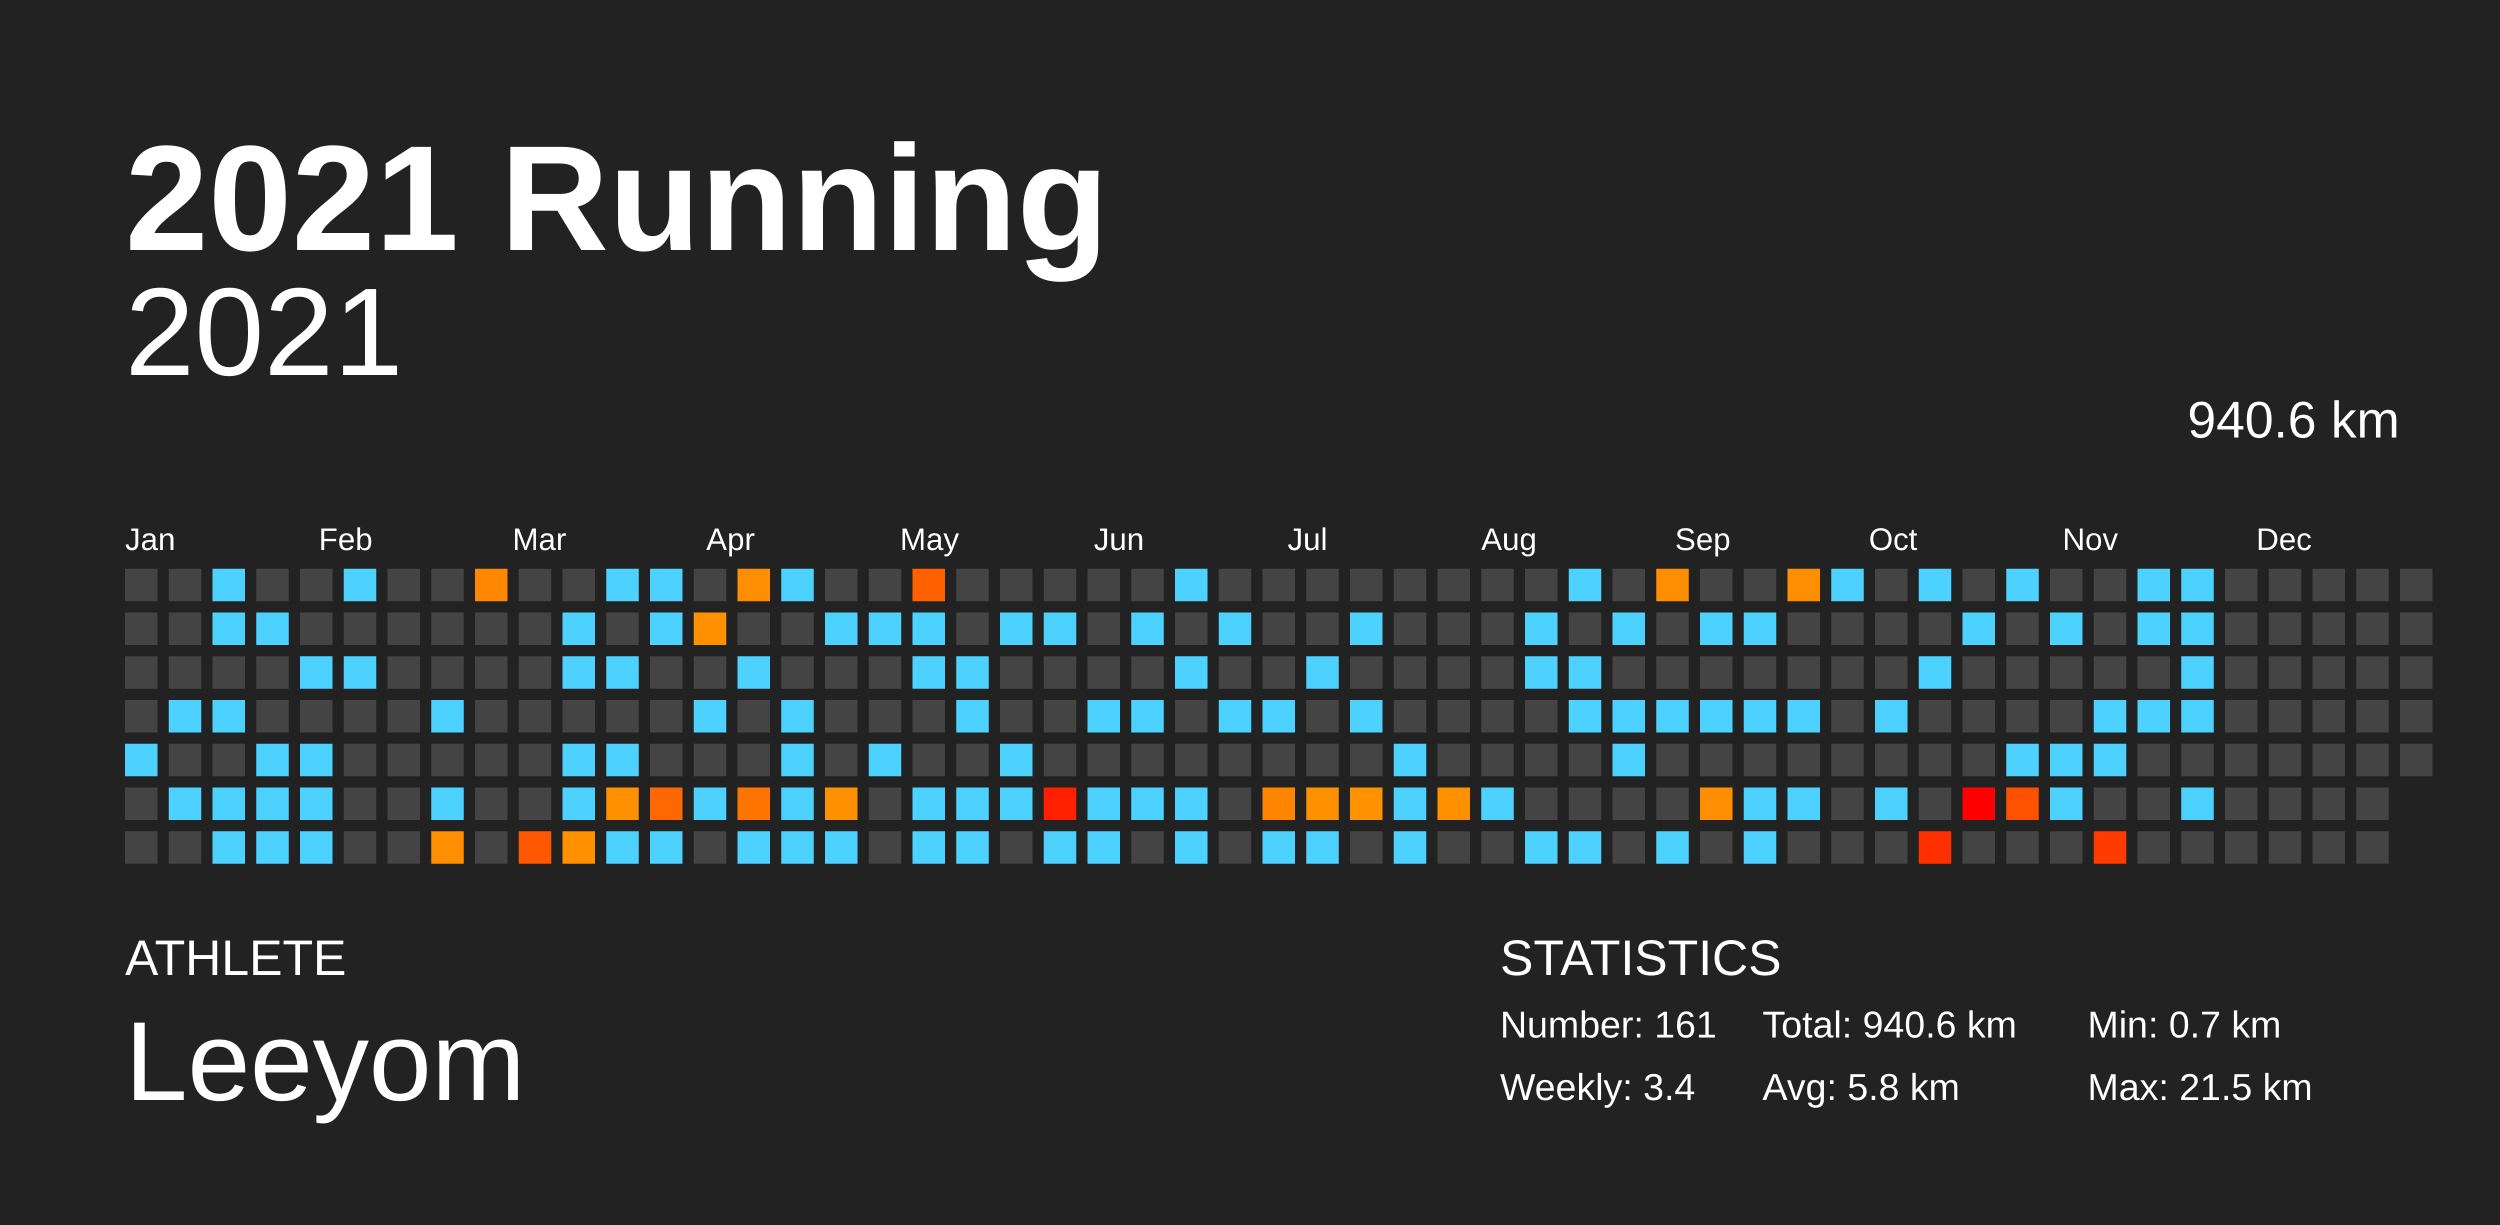
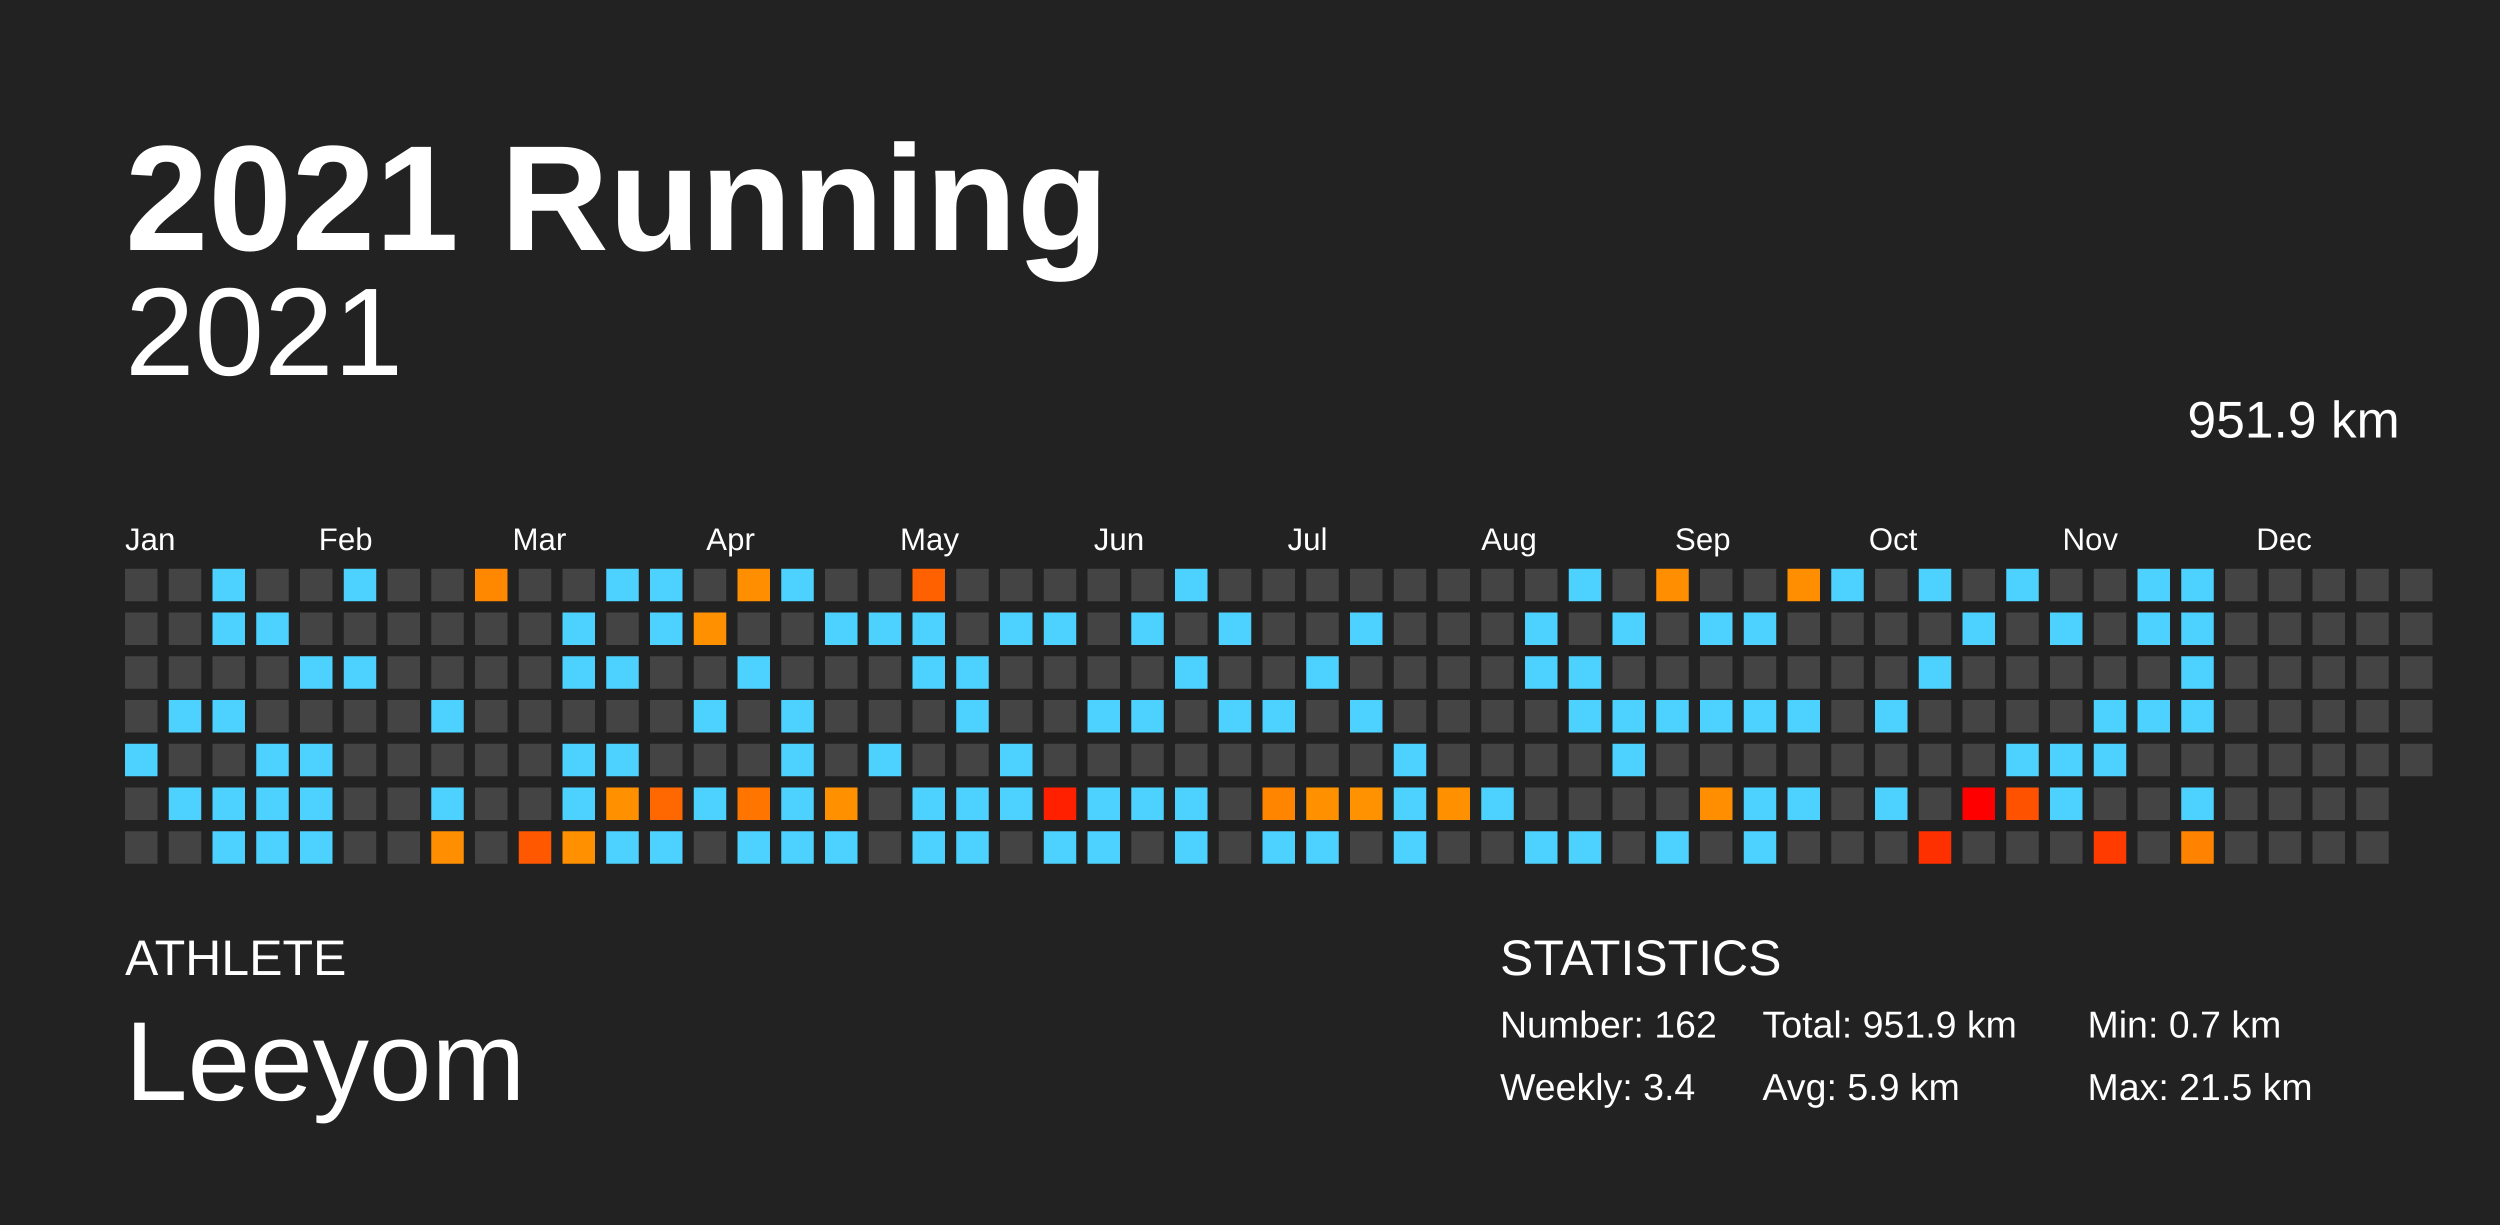
<svg xmlns="http://www.w3.org/2000/svg" baseProfile="full" height="98mm" version="1.1" viewBox="0,0,200,98" width="200mm">
  <defs />
  <rect fill="#222222" height="98" width="200" x="0" y="0" />
  <text fill="#FFFFFF" style="font-size:12px; font-family:Arial; font-weight:bold;" x="10" y="20">2021 Running</text>
  <text fill="#FFFFFF" style="font-size:4px; font-family:Arial" x="10" y="78">ATHLETE</text>
  <text fill="#FFFFFF" style="font-size:9px; font-family:Arial" x="10" y="88">Leeyom</text>
  <text fill="#FFFFFF" style="font-size:4px; font-family:Arial" x="120" y="78">STATISTICS</text>
-   <text fill="#FFFFFF" style="font-size:3px; font-family:Arial" x="120" y="83">Number: 161</text>
+   <text fill="#FFFFFF" style="font-size:3px; font-family:Arial" x="120" y="83">Number: 162</text>
  <text fill="#FFFFFF" style="font-size:3px; font-family:Arial" x="120" y="88">Weekly: 3.4</text>
-   <text fill="#FFFFFF" style="font-size:3px; font-family:Arial" x="141" y="83">Total: 940.6 km</text>
-   <text fill="#FFFFFF" style="font-size:3px; font-family:Arial" x="141" y="88">Avg: 5.8 km</text>
+   <text fill="#FFFFFF" style="font-size:3px; font-family:Arial" x="141" y="83">Total: 951.9 km</text>
+   <text fill="#FFFFFF" style="font-size:3px; font-family:Arial" x="141" y="88">Avg: 5.9 km</text>
  <text fill="#FFFFFF" style="font-size:3px; font-family:Arial" x="167" y="83">Min: 0.7 km</text>
  <text fill="#FFFFFF" style="font-size:3px; font-family:Arial" x="167" y="88">Max: 21.5 km</text>
  <text alignment-baseline="hanging" fill="#FFFFFF" style="font-size:10.0px; font-family:Arial;" x="10" y="30">2021</text>
-   <text alignment-baseline="hanging" fill="#FFFFFF" style="font-size:4.125px; font-family:Arial;" x="175" y="35">940.6 km</text>
+   <text alignment-baseline="hanging" fill="#FFFFFF" style="font-size:4.125px; font-family:Arial;" x="175" y="35">951.9 km</text>
  <text fill="#FFFFFF" style="font-size:2.5px; font-family:Arial" x="10.0" y="44">Jan</text>
  <text fill="#FFFFFF" style="font-size:2.5px; font-family:Arial" x="25.5" y="44">Feb</text>
  <text fill="#FFFFFF" style="font-size:2.5px; font-family:Arial" x="41.0" y="44">Mar</text>
  <text fill="#FFFFFF" style="font-size:2.5px; font-family:Arial" x="56.5" y="44">Apr</text>
  <text fill="#FFFFFF" style="font-size:2.5px; font-family:Arial" x="72.0" y="44">May</text>
  <text fill="#FFFFFF" style="font-size:2.5px; font-family:Arial" x="87.5" y="44">Jun</text>
  <text fill="#FFFFFF" style="font-size:2.5px; font-family:Arial" x="103.0" y="44">Jul</text>
  <text fill="#FFFFFF" style="font-size:2.5px; font-family:Arial" x="118.5" y="44">Aug</text>
  <text fill="#FFFFFF" style="font-size:2.5px; font-family:Arial" x="134.0" y="44">Sep</text>
  <text fill="#FFFFFF" style="font-size:2.5px; font-family:Arial" x="149.5" y="44">Oct</text>
  <text fill="#FFFFFF" style="font-size:2.5px; font-family:Arial" x="165.0" y="44">Nov</text>
  <text fill="#FFFFFF" style="font-size:2.5px; font-family:Arial" x="180.5" y="44">Dec</text>
  <rect fill="#444444" height="2.6" width="2.6" x="10.0" y="45.5" />
  <rect fill="#444444" height="2.6" width="2.6" x="10.0" y="49.0" />
  <rect fill="#444444" height="2.6" width="2.6" x="10.0" y="52.5" />
  <rect fill="#444444" height="2.6" width="2.6" x="10.0" y="56.0" />
  <rect fill="#4dd2ff" height="2.6" width="2.6" x="10.0" y="59.5" />
  <rect fill="#444444" height="2.6" width="2.6" x="10.0" y="63.0" />
  <rect fill="#444444" height="2.6" width="2.6" x="10.0" y="66.5" />
  <rect fill="#444444" height="2.6" width="2.6" x="13.5" y="45.5" />
  <rect fill="#444444" height="2.6" width="2.6" x="13.5" y="49.0" />
  <rect fill="#444444" height="2.6" width="2.6" x="13.5" y="52.5" />
  <rect fill="#4dd2ff" height="2.6" width="2.6" x="13.5" y="56.0" />
  <rect fill="#444444" height="2.6" width="2.6" x="13.5" y="59.5" />
  <rect fill="#4dd2ff" height="2.6" width="2.6" x="13.5" y="63.0" />
  <rect fill="#444444" height="2.6" width="2.6" x="13.5" y="66.5" />
  <rect fill="#4dd2ff" height="2.6" width="2.6" x="17.0" y="45.5" />
  <rect fill="#4dd2ff" height="2.6" width="2.6" x="17.0" y="49.0" />
  <rect fill="#444444" height="2.6" width="2.6" x="17.0" y="52.5" />
  <rect fill="#4dd2ff" height="2.6" width="2.6" x="17.0" y="56.0" />
  <rect fill="#444444" height="2.6" width="2.6" x="17.0" y="59.5" />
  <rect fill="#4dd2ff" height="2.6" width="2.6" x="17.0" y="63.0" />
  <rect fill="#4dd2ff" height="2.6" width="2.6" x="17.0" y="66.5" />
  <rect fill="#444444" height="2.6" width="2.6" x="20.5" y="45.5" />
  <rect fill="#4dd2ff" height="2.6" width="2.6" x="20.5" y="49.0" />
  <rect fill="#444444" height="2.6" width="2.6" x="20.5" y="52.5" />
  <rect fill="#444444" height="2.6" width="2.6" x="20.5" y="56.0" />
  <rect fill="#4dd2ff" height="2.6" width="2.6" x="20.5" y="59.5" />
  <rect fill="#4dd2ff" height="2.6" width="2.6" x="20.5" y="63.0" />
  <rect fill="#4dd2ff" height="2.6" width="2.6" x="20.5" y="66.5" />
  <rect fill="#444444" height="2.6" width="2.6" x="24.0" y="45.5" />
  <rect fill="#444444" height="2.6" width="2.6" x="24.0" y="49.0" />
  <rect fill="#4dd2ff" height="2.6" width="2.6" x="24.0" y="52.5" />
  <rect fill="#444444" height="2.6" width="2.6" x="24.0" y="56.0" />
  <rect fill="#4dd2ff" height="2.6" width="2.6" x="24.0" y="59.5" />
  <rect fill="#4dd2ff" height="2.6" width="2.6" x="24.0" y="63.0" />
  <rect fill="#4dd2ff" height="2.6" width="2.6" x="24.0" y="66.5" />
  <rect fill="#4dd2ff" height="2.6" width="2.6" x="27.5" y="45.5" />
  <rect fill="#444444" height="2.6" width="2.6" x="27.5" y="49.0" />
  <rect fill="#4dd2ff" height="2.6" width="2.6" x="27.5" y="52.5" />
  <rect fill="#444444" height="2.6" width="2.6" x="27.5" y="56.0" />
  <rect fill="#444444" height="2.6" width="2.6" x="27.5" y="59.5" />
  <rect fill="#444444" height="2.6" width="2.6" x="27.5" y="63.0" />
  <rect fill="#444444" height="2.6" width="2.6" x="27.5" y="66.5" />
  <rect fill="#444444" height="2.6" width="2.6" x="31.0" y="45.5" />
  <rect fill="#444444" height="2.6" width="2.6" x="31.0" y="49.0" />
  <rect fill="#444444" height="2.6" width="2.6" x="31.0" y="52.5" />
  <rect fill="#444444" height="2.6" width="2.6" x="31.0" y="56.0" />
  <rect fill="#444444" height="2.6" width="2.6" x="31.0" y="59.5" />
  <rect fill="#444444" height="2.6" width="2.6" x="31.0" y="63.0" />
  <rect fill="#444444" height="2.6" width="2.6" x="31.0" y="66.5" />
  <rect fill="#444444" height="2.6" width="2.6" x="34.5" y="45.5" />
  <rect fill="#444444" height="2.6" width="2.6" x="34.5" y="49.0" />
  <rect fill="#444444" height="2.6" width="2.6" x="34.5" y="52.5" />
  <rect fill="#4dd2ff" height="2.6" width="2.6" x="34.5" y="56.0" />
  <rect fill="#444444" height="2.6" width="2.6" x="34.5" y="59.5" />
  <rect fill="#4dd2ff" height="2.6" width="2.6" x="34.5" y="63.0" />
  <rect fill="#ff8f00" height="2.6" width="2.6" x="34.5" y="66.5" />
  <rect fill="#ff8800" height="2.6" width="2.6" x="38.0" y="45.5" />
  <rect fill="#444444" height="2.6" width="2.6" x="38.0" y="49.0" />
  <rect fill="#444444" height="2.6" width="2.6" x="38.0" y="52.5" />
  <rect fill="#444444" height="2.6" width="2.6" x="38.0" y="56.0" />
  <rect fill="#444444" height="2.6" width="2.6" x="38.0" y="59.5" />
  <rect fill="#444444" height="2.6" width="2.6" x="38.0" y="63.0" />
  <rect fill="#444444" height="2.6" width="2.6" x="38.0" y="66.5" />
  <rect fill="#444444" height="2.6" width="2.6" x="41.5" y="45.5" />
  <rect fill="#444444" height="2.6" width="2.6" x="41.5" y="49.0" />
  <rect fill="#444444" height="2.6" width="2.6" x="41.5" y="52.5" />
  <rect fill="#444444" height="2.6" width="2.6" x="41.5" y="56.0" />
  <rect fill="#444444" height="2.6" width="2.6" x="41.5" y="59.5" />
  <rect fill="#444444" height="2.6" width="2.6" x="41.5" y="63.0" />
  <rect fill="#ff5800" height="2.6" width="2.6" x="41.5" y="66.5" />
  <rect fill="#444444" height="2.6" width="2.6" x="45.0" y="45.5" />
  <rect fill="#4dd2ff" height="2.6" width="2.6" x="45.0" y="49.0" />
  <rect fill="#4dd2ff" height="2.6" width="2.6" x="45.0" y="52.5" />
  <rect fill="#444444" height="2.6" width="2.6" x="45.0" y="56.0" />
  <rect fill="#4dd2ff" height="2.6" width="2.6" x="45.0" y="59.5" />
  <rect fill="#4dd2ff" height="2.6" width="2.6" x="45.0" y="63.0" />
  <rect fill="#ff9000" height="2.6" width="2.6" x="45.0" y="66.5" />
  <rect fill="#4dd2ff" height="2.6" width="2.6" x="48.5" y="45.5" />
  <rect fill="#444444" height="2.6" width="2.6" x="48.5" y="49.0" />
  <rect fill="#4dd2ff" height="2.6" width="2.6" x="48.5" y="52.5" />
  <rect fill="#444444" height="2.6" width="2.6" x="48.5" y="56.0" />
  <rect fill="#4dd2ff" height="2.6" width="2.6" x="48.5" y="59.5" />
  <rect fill="#ff9000" height="2.6" width="2.6" x="48.5" y="63.0" />
  <rect fill="#4dd2ff" height="2.6" width="2.6" x="48.5" y="66.5" />
  <rect fill="#4dd2ff" height="2.6" width="2.6" x="52.0" y="45.5" />
  <rect fill="#4dd2ff" height="2.6" width="2.6" x="52.0" y="49.0" />
  <rect fill="#444444" height="2.6" width="2.6" x="52.0" y="52.5" />
  <rect fill="#444444" height="2.6" width="2.6" x="52.0" y="56.0" />
  <rect fill="#444444" height="2.6" width="2.6" x="52.0" y="59.5" />
  <rect fill="#ff6800" height="2.6" width="2.6" x="52.0" y="63.0" />
  <rect fill="#4dd2ff" height="2.6" width="2.6" x="52.0" y="66.5" />
  <rect fill="#444444" height="2.6" width="2.6" x="55.5" y="45.5" />
  <rect fill="#ff9000" height="2.6" width="2.6" x="55.5" y="49.0" />
  <rect fill="#444444" height="2.6" width="2.6" x="55.5" y="52.5" />
  <rect fill="#4dd2ff" height="2.6" width="2.6" x="55.5" y="56.0" />
  <rect fill="#444444" height="2.6" width="2.6" x="55.5" y="59.5" />
  <rect fill="#4dd2ff" height="2.6" width="2.6" x="55.5" y="63.0" />
  <rect fill="#444444" height="2.6" width="2.6" x="55.5" y="66.5" />
  <rect fill="#ff8f00" height="2.6" width="2.6" x="59.0" y="45.5" />
  <rect fill="#444444" height="2.6" width="2.6" x="59.0" y="49.0" />
  <rect fill="#4dd2ff" height="2.6" width="2.6" x="59.0" y="52.5" />
  <rect fill="#444444" height="2.6" width="2.6" x="59.0" y="56.0" />
  <rect fill="#444444" height="2.6" width="2.6" x="59.0" y="59.5" />
  <rect fill="#ff7500" height="2.6" width="2.6" x="59.0" y="63.0" />
  <rect fill="#4dd2ff" height="2.6" width="2.6" x="59.0" y="66.5" />
  <rect fill="#4dd2ff" height="2.6" width="2.6" x="62.5" y="45.5" />
  <rect fill="#444444" height="2.6" width="2.6" x="62.5" y="49.0" />
  <rect fill="#444444" height="2.6" width="2.6" x="62.5" y="52.5" />
  <rect fill="#4dd2ff" height="2.6" width="2.6" x="62.5" y="56.0" />
  <rect fill="#4dd2ff" height="2.6" width="2.6" x="62.5" y="59.5" />
  <rect fill="#4dd2ff" height="2.6" width="2.6" x="62.5" y="63.0" />
  <rect fill="#4dd2ff" height="2.6" width="2.6" x="62.5" y="66.5" />
  <rect fill="#444444" height="2.6" width="2.6" x="66.0" y="45.5" />
  <rect fill="#4dd2ff" height="2.6" width="2.6" x="66.0" y="49.0" />
  <rect fill="#444444" height="2.6" width="2.6" x="66.0" y="52.5" />
  <rect fill="#444444" height="2.6" width="2.6" x="66.0" y="56.0" />
  <rect fill="#444444" height="2.6" width="2.6" x="66.0" y="59.5" />
  <rect fill="#ff9000" height="2.6" width="2.6" x="66.0" y="63.0" />
  <rect fill="#4dd2ff" height="2.6" width="2.6" x="66.0" y="66.5" />
  <rect fill="#444444" height="2.6" width="2.6" x="69.5" y="45.5" />
  <rect fill="#4dd2ff" height="2.6" width="2.6" x="69.5" y="49.0" />
  <rect fill="#444444" height="2.6" width="2.6" x="69.5" y="52.5" />
  <rect fill="#444444" height="2.6" width="2.6" x="69.5" y="56.0" />
  <rect fill="#4dd2ff" height="2.6" width="2.6" x="69.5" y="59.5" />
  <rect fill="#444444" height="2.6" width="2.6" x="69.5" y="63.0" />
  <rect fill="#444444" height="2.6" width="2.6" x="69.5" y="66.5" />
  <rect fill="#ff6100" height="2.6" width="2.6" x="73.0" y="45.5" />
  <rect fill="#4dd2ff" height="2.6" width="2.6" x="73.0" y="49.0" />
  <rect fill="#4dd2ff" height="2.6" width="2.6" x="73.0" y="52.5" />
  <rect fill="#444444" height="2.6" width="2.6" x="73.0" y="56.0" />
  <rect fill="#444444" height="2.6" width="2.6" x="73.0" y="59.5" />
  <rect fill="#4dd2ff" height="2.6" width="2.6" x="73.0" y="63.0" />
  <rect fill="#4dd2ff" height="2.6" width="2.6" x="73.0" y="66.5" />
  <rect fill="#444444" height="2.6" width="2.6" x="76.5" y="45.5" />
  <rect fill="#444444" height="2.6" width="2.6" x="76.5" y="49.0" />
  <rect fill="#4dd2ff" height="2.6" width="2.6" x="76.5" y="52.5" />
  <rect fill="#4dd2ff" height="2.6" width="2.6" x="76.5" y="56.0" />
  <rect fill="#444444" height="2.6" width="2.6" x="76.5" y="59.5" />
  <rect fill="#4dd2ff" height="2.6" width="2.6" x="76.5" y="63.0" />
  <rect fill="#4dd2ff" height="2.6" width="2.6" x="76.5" y="66.5" />
  <rect fill="#444444" height="2.6" width="2.6" x="80.0" y="45.5" />
  <rect fill="#4dd2ff" height="2.6" width="2.6" x="80.0" y="49.0" />
  <rect fill="#444444" height="2.6" width="2.6" x="80.0" y="52.5" />
  <rect fill="#444444" height="2.6" width="2.6" x="80.0" y="56.0" />
  <rect fill="#4dd2ff" height="2.6" width="2.6" x="80.0" y="59.5" />
  <rect fill="#4dd2ff" height="2.6" width="2.6" x="80.0" y="63.0" />
  <rect fill="#444444" height="2.6" width="2.6" x="80.0" y="66.5" />
  <rect fill="#444444" height="2.6" width="2.6" x="83.5" y="45.5" />
  <rect fill="#4dd2ff" height="2.6" width="2.6" x="83.5" y="49.0" />
  <rect fill="#444444" height="2.6" width="2.6" x="83.5" y="52.5" />
  <rect fill="#444444" height="2.6" width="2.6" x="83.5" y="56.0" />
  <rect fill="#444444" height="2.6" width="2.6" x="83.5" y="59.5" />
  <rect fill="#ff2000" height="2.6" width="2.6" x="83.5" y="63.0" />
  <rect fill="#4dd2ff" height="2.6" width="2.6" x="83.5" y="66.5" />
  <rect fill="#444444" height="2.6" width="2.6" x="87.0" y="45.5" />
  <rect fill="#444444" height="2.6" width="2.6" x="87.0" y="49.0" />
  <rect fill="#444444" height="2.6" width="2.6" x="87.0" y="52.5" />
  <rect fill="#4dd2ff" height="2.6" width="2.6" x="87.0" y="56.0" />
  <rect fill="#444444" height="2.6" width="2.6" x="87.0" y="59.5" />
  <rect fill="#4dd2ff" height="2.6" width="2.6" x="87.0" y="63.0" />
  <rect fill="#4dd2ff" height="2.6" width="2.6" x="87.0" y="66.5" />
  <rect fill="#444444" height="2.6" width="2.6" x="90.5" y="45.5" />
  <rect fill="#4dd2ff" height="2.6" width="2.6" x="90.5" y="49.0" />
  <rect fill="#444444" height="2.6" width="2.6" x="90.5" y="52.5" />
  <rect fill="#4dd2ff" height="2.6" width="2.6" x="90.5" y="56.0" />
  <rect fill="#444444" height="2.6" width="2.6" x="90.5" y="59.5" />
  <rect fill="#4dd2ff" height="2.6" width="2.6" x="90.5" y="63.0" />
  <rect fill="#444444" height="2.6" width="2.6" x="90.5" y="66.5" />
  <rect fill="#4dd2ff" height="2.6" width="2.6" x="94.0" y="45.5" />
  <rect fill="#444444" height="2.6" width="2.6" x="94.0" y="49.0" />
  <rect fill="#4dd2ff" height="2.6" width="2.6" x="94.0" y="52.5" />
  <rect fill="#444444" height="2.6" width="2.6" x="94.0" y="56.0" />
  <rect fill="#444444" height="2.6" width="2.6" x="94.0" y="59.5" />
  <rect fill="#4dd2ff" height="2.6" width="2.6" x="94.0" y="63.0" />
  <rect fill="#4dd2ff" height="2.6" width="2.6" x="94.0" y="66.5" />
  <rect fill="#444444" height="2.6" width="2.6" x="97.5" y="45.5" />
  <rect fill="#4dd2ff" height="2.6" width="2.6" x="97.5" y="49.0" />
  <rect fill="#444444" height="2.6" width="2.6" x="97.5" y="52.5" />
  <rect fill="#4dd2ff" height="2.6" width="2.6" x="97.5" y="56.0" />
  <rect fill="#444444" height="2.6" width="2.6" x="97.5" y="59.5" />
  <rect fill="#444444" height="2.6" width="2.6" x="97.5" y="63.0" />
  <rect fill="#444444" height="2.6" width="2.6" x="97.5" y="66.5" />
  <rect fill="#444444" height="2.6" width="2.6" x="101.0" y="45.5" />
  <rect fill="#444444" height="2.6" width="2.6" x="101.0" y="49.0" />
  <rect fill="#444444" height="2.6" width="2.6" x="101.0" y="52.5" />
  <rect fill="#4dd2ff" height="2.6" width="2.6" x="101.0" y="56.0" />
  <rect fill="#444444" height="2.6" width="2.6" x="101.0" y="59.5" />
  <rect fill="#ff8500" height="2.6" width="2.6" x="101.0" y="63.0" />
  <rect fill="#4dd2ff" height="2.6" width="2.6" x="101.0" y="66.5" />
  <rect fill="#444444" height="2.6" width="2.6" x="104.5" y="45.5" />
  <rect fill="#444444" height="2.6" width="2.6" x="104.5" y="49.0" />
  <rect fill="#4dd2ff" height="2.6" width="2.6" x="104.5" y="52.5" />
  <rect fill="#444444" height="2.6" width="2.6" x="104.5" y="56.0" />
  <rect fill="#444444" height="2.6" width="2.6" x="104.5" y="59.5" />
  <rect fill="#ff9100" height="2.6" width="2.6" x="104.5" y="63.0" />
  <rect fill="#4dd2ff" height="2.6" width="2.6" x="104.5" y="66.5" />
  <rect fill="#444444" height="2.6" width="2.6" x="108.0" y="45.5" />
  <rect fill="#4dd2ff" height="2.6" width="2.6" x="108.0" y="49.0" />
  <rect fill="#444444" height="2.6" width="2.6" x="108.0" y="52.5" />
  <rect fill="#4dd2ff" height="2.6" width="2.6" x="108.0" y="56.0" />
  <rect fill="#444444" height="2.6" width="2.6" x="108.0" y="59.5" />
  <rect fill="#ff9200" height="2.6" width="2.6" x="108.0" y="63.0" />
  <rect fill="#444444" height="2.6" width="2.6" x="108.0" y="66.5" />
  <rect fill="#444444" height="2.6" width="2.6" x="111.5" y="45.5" />
  <rect fill="#444444" height="2.6" width="2.6" x="111.5" y="49.0" />
  <rect fill="#444444" height="2.6" width="2.6" x="111.5" y="52.5" />
  <rect fill="#444444" height="2.6" width="2.6" x="111.5" y="56.0" />
  <rect fill="#4dd2ff" height="2.6" width="2.6" x="111.5" y="59.5" />
  <rect fill="#4dd2ff" height="2.6" width="2.6" x="111.5" y="63.0" />
  <rect fill="#4dd2ff" height="2.6" width="2.6" x="111.5" y="66.5" />
  <rect fill="#444444" height="2.6" width="2.6" x="115.0" y="45.5" />
  <rect fill="#444444" height="2.6" width="2.6" x="115.0" y="49.0" />
  <rect fill="#444444" height="2.6" width="2.6" x="115.0" y="52.5" />
  <rect fill="#444444" height="2.6" width="2.6" x="115.0" y="56.0" />
  <rect fill="#444444" height="2.6" width="2.6" x="115.0" y="59.5" />
  <rect fill="#ff9100" height="2.6" width="2.6" x="115.0" y="63.0" />
  <rect fill="#444444" height="2.6" width="2.6" x="115.0" y="66.5" />
  <rect fill="#444444" height="2.6" width="2.6" x="118.5" y="45.5" />
  <rect fill="#444444" height="2.6" width="2.6" x="118.5" y="49.0" />
  <rect fill="#444444" height="2.6" width="2.6" x="118.5" y="52.5" />
  <rect fill="#444444" height="2.6" width="2.6" x="118.5" y="56.0" />
  <rect fill="#444444" height="2.6" width="2.6" x="118.5" y="59.5" />
  <rect fill="#4dd2ff" height="2.6" width="2.6" x="118.5" y="63.0" />
  <rect fill="#444444" height="2.6" width="2.6" x="118.5" y="66.5" />
  <rect fill="#444444" height="2.6" width="2.6" x="122.0" y="45.5" />
  <rect fill="#4dd2ff" height="2.6" width="2.6" x="122.0" y="49.0" />
  <rect fill="#4dd2ff" height="2.6" width="2.6" x="122.0" y="52.5" />
  <rect fill="#444444" height="2.6" width="2.6" x="122.0" y="56.0" />
  <rect fill="#444444" height="2.6" width="2.6" x="122.0" y="59.5" />
  <rect fill="#444444" height="2.6" width="2.6" x="122.0" y="63.0" />
  <rect fill="#4dd2ff" height="2.6" width="2.6" x="122.0" y="66.5" />
  <rect fill="#4dd2ff" height="2.6" width="2.6" x="125.5" y="45.5" />
  <rect fill="#444444" height="2.6" width="2.6" x="125.5" y="49.0" />
  <rect fill="#4dd2ff" height="2.6" width="2.6" x="125.5" y="52.5" />
  <rect fill="#4dd2ff" height="2.6" width="2.6" x="125.5" y="56.0" />
  <rect fill="#444444" height="2.6" width="2.6" x="125.5" y="59.5" />
  <rect fill="#444444" height="2.6" width="2.6" x="125.5" y="63.0" />
  <rect fill="#4dd2ff" height="2.6" width="2.6" x="125.5" y="66.5" />
  <rect fill="#444444" height="2.6" width="2.6" x="129.0" y="45.5" />
  <rect fill="#4dd2ff" height="2.6" width="2.6" x="129.0" y="49.0" />
  <rect fill="#444444" height="2.6" width="2.6" x="129.0" y="52.5" />
  <rect fill="#4dd2ff" height="2.6" width="2.6" x="129.0" y="56.0" />
  <rect fill="#4dd2ff" height="2.6" width="2.6" x="129.0" y="59.5" />
  <rect fill="#444444" height="2.6" width="2.6" x="129.0" y="63.0" />
  <rect fill="#444444" height="2.6" width="2.6" x="129.0" y="66.5" />
  <rect fill="#ff8e00" height="2.6" width="2.6" x="132.5" y="45.5" />
  <rect fill="#444444" height="2.6" width="2.6" x="132.5" y="49.0" />
  <rect fill="#444444" height="2.6" width="2.6" x="132.5" y="52.5" />
  <rect fill="#4dd2ff" height="2.6" width="2.6" x="132.5" y="56.0" />
  <rect fill="#444444" height="2.6" width="2.6" x="132.5" y="59.5" />
  <rect fill="#444444" height="2.6" width="2.6" x="132.5" y="63.0" />
  <rect fill="#4dd2ff" height="2.6" width="2.6" x="132.5" y="66.5" />
  <rect fill="#444444" height="2.6" width="2.6" x="136.0" y="45.5" />
  <rect fill="#4dd2ff" height="2.6" width="2.6" x="136.0" y="49.0" />
  <rect fill="#444444" height="2.6" width="2.6" x="136.0" y="52.5" />
  <rect fill="#4dd2ff" height="2.6" width="2.6" x="136.0" y="56.0" />
  <rect fill="#444444" height="2.6" width="2.6" x="136.0" y="59.5" />
  <rect fill="#ff8e00" height="2.6" width="2.6" x="136.0" y="63.0" />
  <rect fill="#444444" height="2.6" width="2.6" x="136.0" y="66.5" />
  <rect fill="#444444" height="2.6" width="2.6" x="139.5" y="45.5" />
  <rect fill="#4dd2ff" height="2.6" width="2.6" x="139.5" y="49.0" />
  <rect fill="#444444" height="2.6" width="2.6" x="139.5" y="52.5" />
  <rect fill="#4dd2ff" height="2.6" width="2.6" x="139.5" y="56.0" />
  <rect fill="#444444" height="2.6" width="2.6" x="139.5" y="59.5" />
  <rect fill="#4dd2ff" height="2.6" width="2.6" x="139.5" y="63.0" />
  <rect fill="#4dd2ff" height="2.6" width="2.6" x="139.5" y="66.5" />
  <rect fill="#ff8f00" height="2.6" width="2.6" x="143.0" y="45.5" />
  <rect fill="#444444" height="2.6" width="2.6" x="143.0" y="49.0" />
  <rect fill="#444444" height="2.6" width="2.6" x="143.0" y="52.5" />
  <rect fill="#4dd2ff" height="2.6" width="2.6" x="143.0" y="56.0" />
  <rect fill="#444444" height="2.6" width="2.6" x="143.0" y="59.5" />
  <rect fill="#4dd2ff" height="2.6" width="2.6" x="143.0" y="63.0" />
  <rect fill="#444444" height="2.6" width="2.6" x="143.0" y="66.5" />
  <rect fill="#4dd2ff" height="2.6" width="2.6" x="146.5" y="45.5" />
  <rect fill="#444444" height="2.6" width="2.6" x="146.5" y="49.0" />
  <rect fill="#444444" height="2.6" width="2.6" x="146.5" y="52.5" />
  <rect fill="#444444" height="2.6" width="2.6" x="146.5" y="56.0" />
  <rect fill="#444444" height="2.6" width="2.6" x="146.5" y="59.5" />
  <rect fill="#444444" height="2.6" width="2.6" x="146.5" y="63.0" />
  <rect fill="#444444" height="2.6" width="2.6" x="146.5" y="66.5" />
  <rect fill="#444444" height="2.6" width="2.6" x="150.0" y="45.5" />
  <rect fill="#444444" height="2.6" width="2.6" x="150.0" y="49.0" />
  <rect fill="#444444" height="2.6" width="2.6" x="150.0" y="52.5" />
  <rect fill="#4dd2ff" height="2.6" width="2.6" x="150.0" y="56.0" />
  <rect fill="#444444" height="2.6" width="2.6" x="150.0" y="59.5" />
  <rect fill="#4dd2ff" height="2.6" width="2.6" x="150.0" y="63.0" />
  <rect fill="#444444" height="2.6" width="2.6" x="150.0" y="66.5" />
  <rect fill="#4dd2ff" height="2.6" width="2.6" x="153.5" y="45.5" />
  <rect fill="#444444" height="2.6" width="2.6" x="153.5" y="49.0" />
  <rect fill="#4dd2ff" height="2.6" width="2.6" x="153.5" y="52.5" />
  <rect fill="#444444" height="2.6" width="2.6" x="153.5" y="56.0" />
  <rect fill="#444444" height="2.6" width="2.6" x="153.5" y="59.5" />
  <rect fill="#444444" height="2.6" width="2.6" x="153.5" y="63.0" />
  <rect fill="#ff3000" height="2.6" width="2.6" x="153.5" y="66.5" />
  <rect fill="#444444" height="2.6" width="2.6" x="157.0" y="45.5" />
  <rect fill="#4dd2ff" height="2.6" width="2.6" x="157.0" y="49.0" />
  <rect fill="#444444" height="2.6" width="2.6" x="157.0" y="52.5" />
  <rect fill="#444444" height="2.6" width="2.6" x="157.0" y="56.0" />
  <rect fill="#444444" height="2.6" width="2.6" x="157.0" y="59.5" />
  <rect fill="red" height="2.6" width="2.6" x="157.0" y="63.0" />
  <rect fill="#444444" height="2.6" width="2.6" x="157.0" y="66.5" />
  <rect fill="#4dd2ff" height="2.6" width="2.6" x="160.5" y="45.5" />
  <rect fill="#444444" height="2.6" width="2.6" x="160.5" y="49.0" />
  <rect fill="#444444" height="2.6" width="2.6" x="160.5" y="52.5" />
  <rect fill="#444444" height="2.6" width="2.6" x="160.5" y="56.0" />
  <rect fill="#4dd2ff" height="2.6" width="2.6" x="160.5" y="59.5" />
  <rect fill="#ff5200" height="2.6" width="2.6" x="160.5" y="63.0" />
  <rect fill="#444444" height="2.6" width="2.6" x="160.5" y="66.5" />
  <rect fill="#444444" height="2.6" width="2.6" x="164.0" y="45.5" />
  <rect fill="#4dd2ff" height="2.6" width="2.6" x="164.0" y="49.0" />
  <rect fill="#444444" height="2.6" width="2.6" x="164.0" y="52.5" />
  <rect fill="#444444" height="2.6" width="2.6" x="164.0" y="56.0" />
  <rect fill="#4dd2ff" height="2.6" width="2.6" x="164.0" y="59.5" />
  <rect fill="#4dd2ff" height="2.6" width="2.6" x="164.0" y="63.0" />
  <rect fill="#444444" height="2.6" width="2.6" x="164.0" y="66.5" />
  <rect fill="#444444" height="2.6" width="2.6" x="167.5" y="45.5" />
  <rect fill="#444444" height="2.6" width="2.6" x="167.5" y="49.0" />
  <rect fill="#444444" height="2.6" width="2.6" x="167.5" y="52.5" />
  <rect fill="#4dd2ff" height="2.6" width="2.6" x="167.5" y="56.0" />
  <rect fill="#4dd2ff" height="2.6" width="2.6" x="167.5" y="59.5" />
  <rect fill="#444444" height="2.6" width="2.6" x="167.5" y="63.0" />
  <rect fill="#ff3b00" height="2.6" width="2.6" x="167.5" y="66.5" />
  <rect fill="#4dd2ff" height="2.6" width="2.6" x="171.0" y="45.5" />
  <rect fill="#4dd2ff" height="2.6" width="2.6" x="171.0" y="49.0" />
  <rect fill="#444444" height="2.6" width="2.6" x="171.0" y="52.5" />
  <rect fill="#4dd2ff" height="2.6" width="2.6" x="171.0" y="56.0" />
  <rect fill="#444444" height="2.6" width="2.6" x="171.0" y="59.5" />
  <rect fill="#444444" height="2.6" width="2.6" x="171.0" y="63.0" />
  <rect fill="#444444" height="2.6" width="2.6" x="171.0" y="66.5" />
  <rect fill="#4dd2ff" height="2.6" width="2.6" x="174.5" y="45.5" />
  <rect fill="#4dd2ff" height="2.6" width="2.6" x="174.5" y="49.0" />
  <rect fill="#4dd2ff" height="2.6" width="2.6" x="174.5" y="52.5" />
  <rect fill="#4dd2ff" height="2.6" width="2.6" x="174.5" y="56.0" />
  <rect fill="#444444" height="2.6" width="2.6" x="174.5" y="59.5" />
  <rect fill="#4dd2ff" height="2.6" width="2.6" x="174.5" y="63.0" />
-   <rect fill="#444444" height="2.6" width="2.6" x="174.5" y="66.5" />
+   <rect fill="#ff8300" height="2.6" width="2.6" x="174.5" y="66.5" />
  <rect fill="#444444" height="2.6" width="2.6" x="178.0" y="45.5" />
  <rect fill="#444444" height="2.6" width="2.6" x="178.0" y="49.0" />
  <rect fill="#444444" height="2.6" width="2.6" x="178.0" y="52.5" />
  <rect fill="#444444" height="2.6" width="2.6" x="178.0" y="56.0" />
  <rect fill="#444444" height="2.6" width="2.6" x="178.0" y="59.5" />
  <rect fill="#444444" height="2.6" width="2.6" x="178.0" y="63.0" />
  <rect fill="#444444" height="2.6" width="2.6" x="178.0" y="66.5" />
  <rect fill="#444444" height="2.6" width="2.6" x="181.5" y="45.5" />
  <rect fill="#444444" height="2.6" width="2.6" x="181.5" y="49.0" />
  <rect fill="#444444" height="2.6" width="2.6" x="181.5" y="52.5" />
  <rect fill="#444444" height="2.6" width="2.6" x="181.5" y="56.0" />
  <rect fill="#444444" height="2.6" width="2.6" x="181.5" y="59.5" />
  <rect fill="#444444" height="2.6" width="2.6" x="181.5" y="63.0" />
  <rect fill="#444444" height="2.6" width="2.6" x="181.5" y="66.5" />
  <rect fill="#444444" height="2.6" width="2.6" x="185.0" y="45.5" />
  <rect fill="#444444" height="2.6" width="2.6" x="185.0" y="49.0" />
  <rect fill="#444444" height="2.6" width="2.6" x="185.0" y="52.5" />
  <rect fill="#444444" height="2.6" width="2.6" x="185.0" y="56.0" />
  <rect fill="#444444" height="2.6" width="2.6" x="185.0" y="59.5" />
  <rect fill="#444444" height="2.6" width="2.6" x="185.0" y="63.0" />
  <rect fill="#444444" height="2.6" width="2.6" x="185.0" y="66.5" />
  <rect fill="#444444" height="2.6" width="2.6" x="188.5" y="45.5" />
  <rect fill="#444444" height="2.6" width="2.6" x="188.5" y="49.0" />
  <rect fill="#444444" height="2.6" width="2.6" x="188.5" y="52.5" />
  <rect fill="#444444" height="2.6" width="2.6" x="188.5" y="56.0" />
  <rect fill="#444444" height="2.6" width="2.6" x="188.5" y="59.5" />
  <rect fill="#444444" height="2.6" width="2.6" x="188.5" y="63.0" />
  <rect fill="#444444" height="2.6" width="2.6" x="188.5" y="66.5" />
  <rect fill="#444444" height="2.6" width="2.6" x="192.0" y="45.5" />
  <rect fill="#444444" height="2.6" width="2.6" x="192.0" y="49.0" />
  <rect fill="#444444" height="2.6" width="2.6" x="192.0" y="52.5" />
  <rect fill="#444444" height="2.6" width="2.6" x="192.0" y="56.0" />
  <rect fill="#444444" height="2.6" width="2.6" x="192.0" y="59.5" />
</svg>
